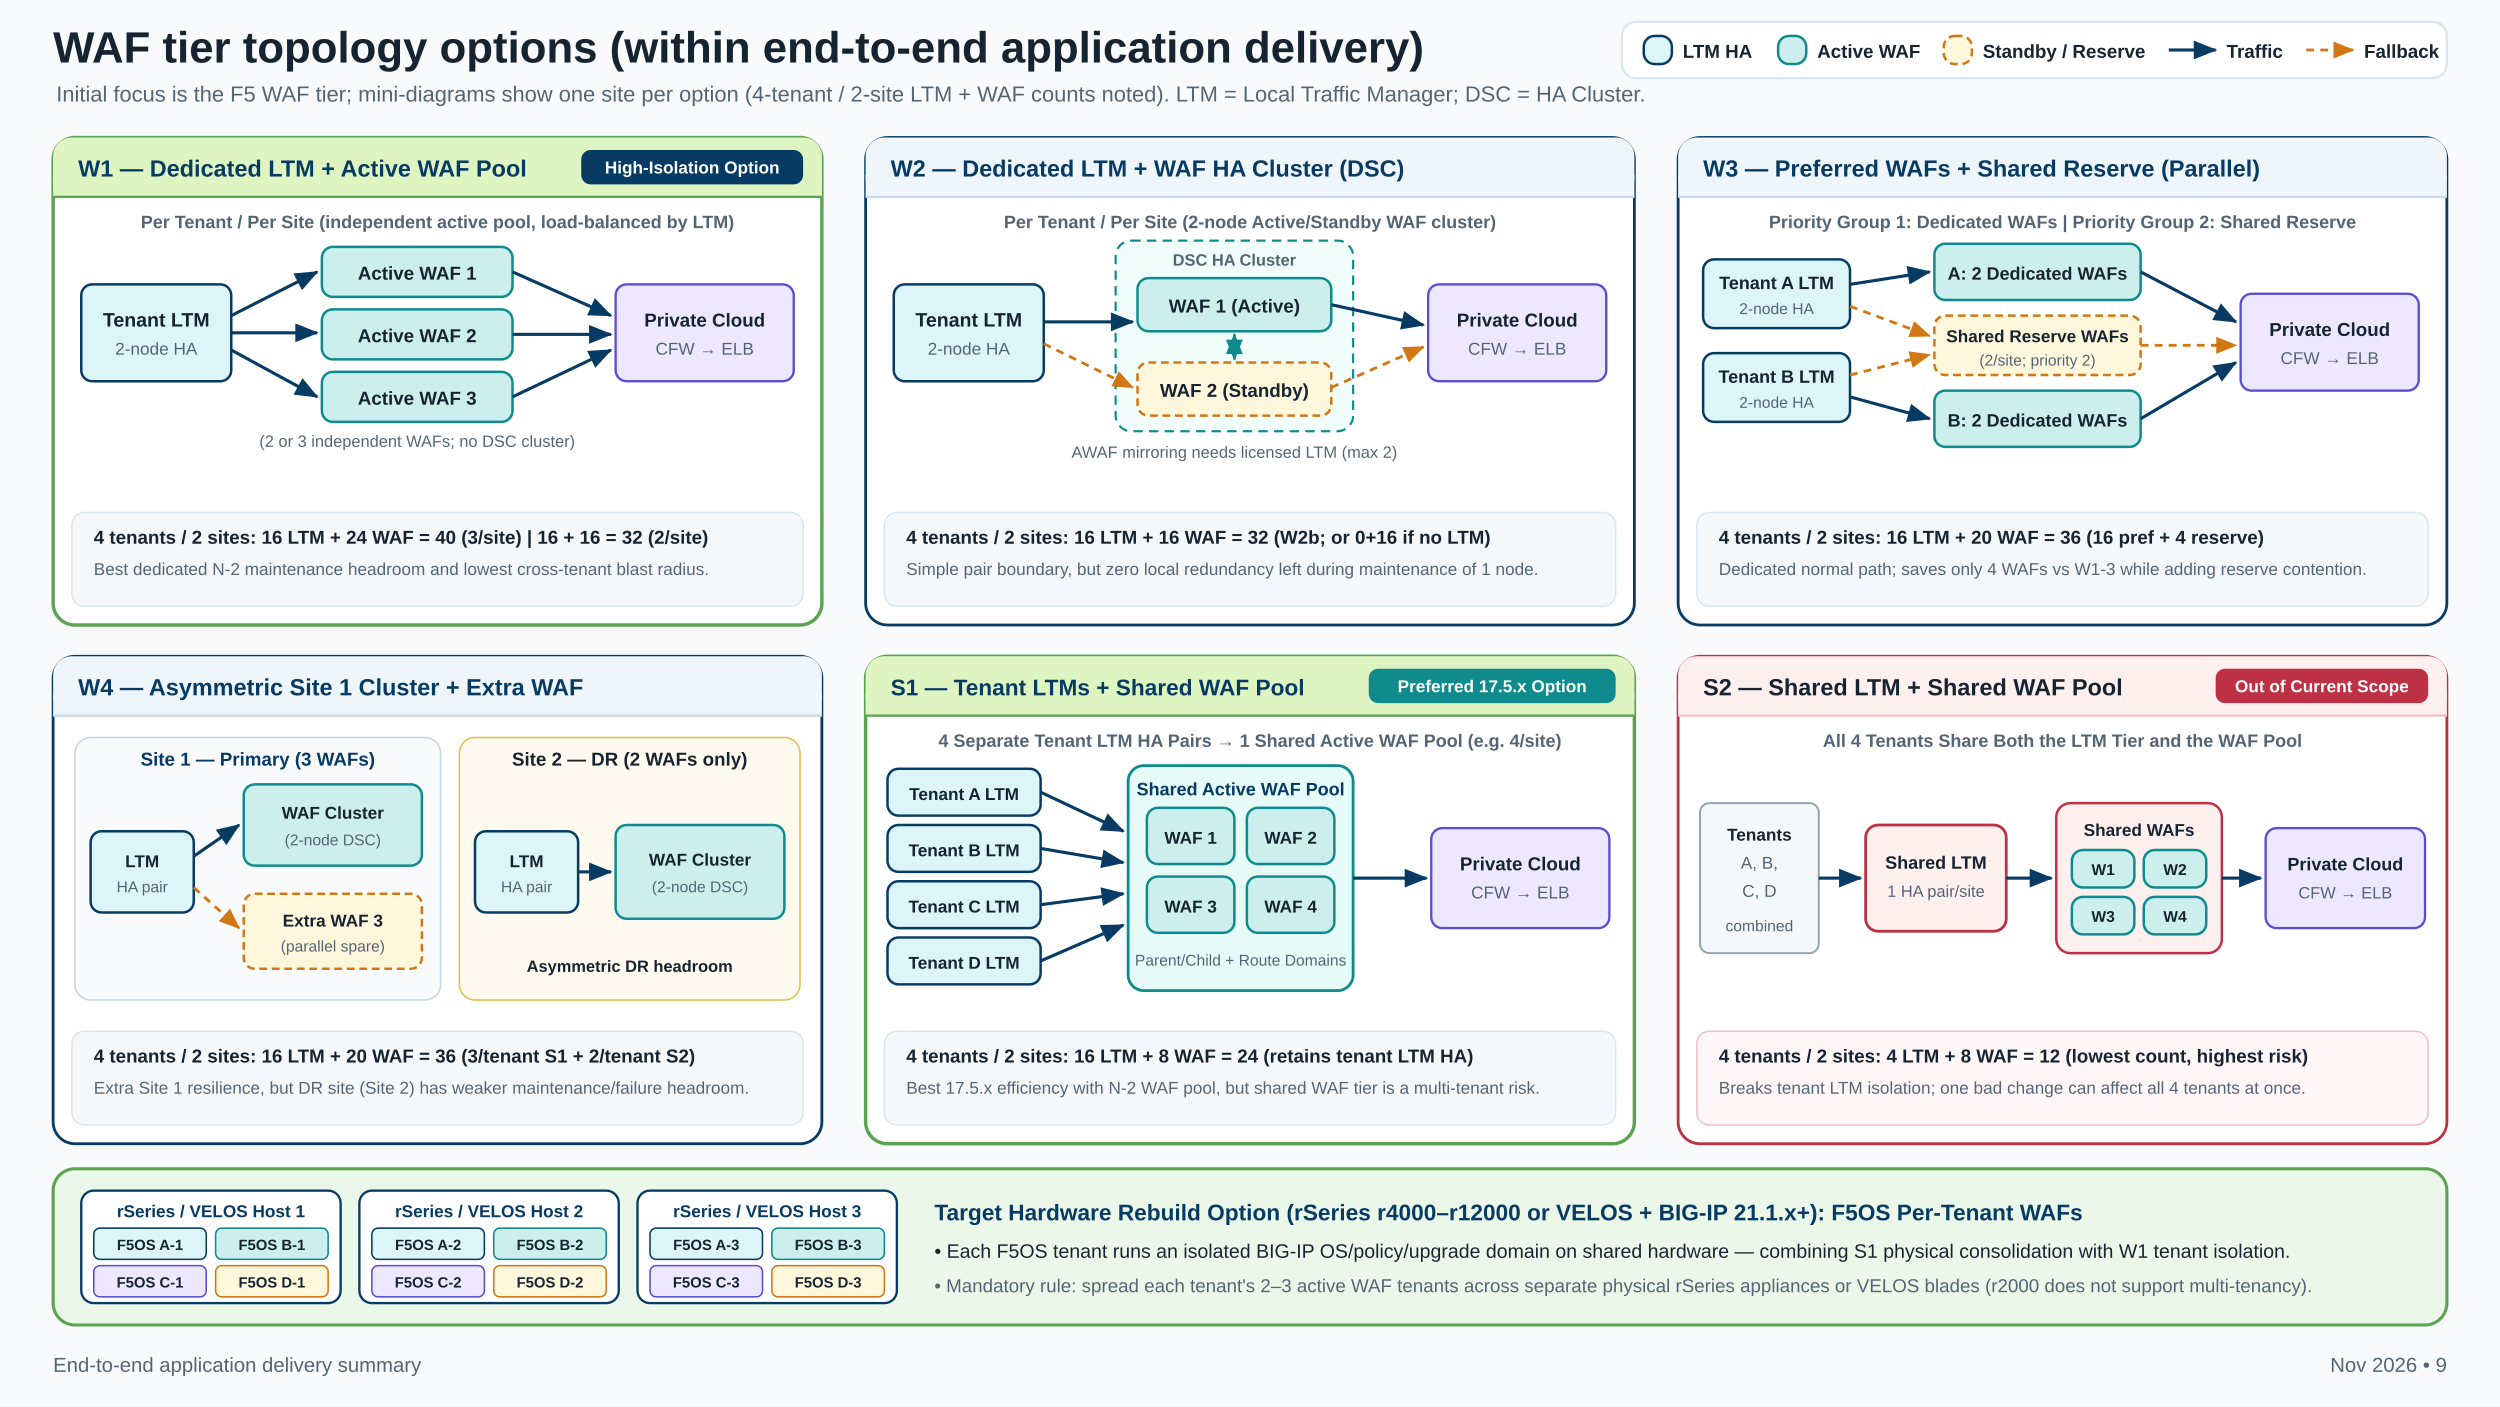
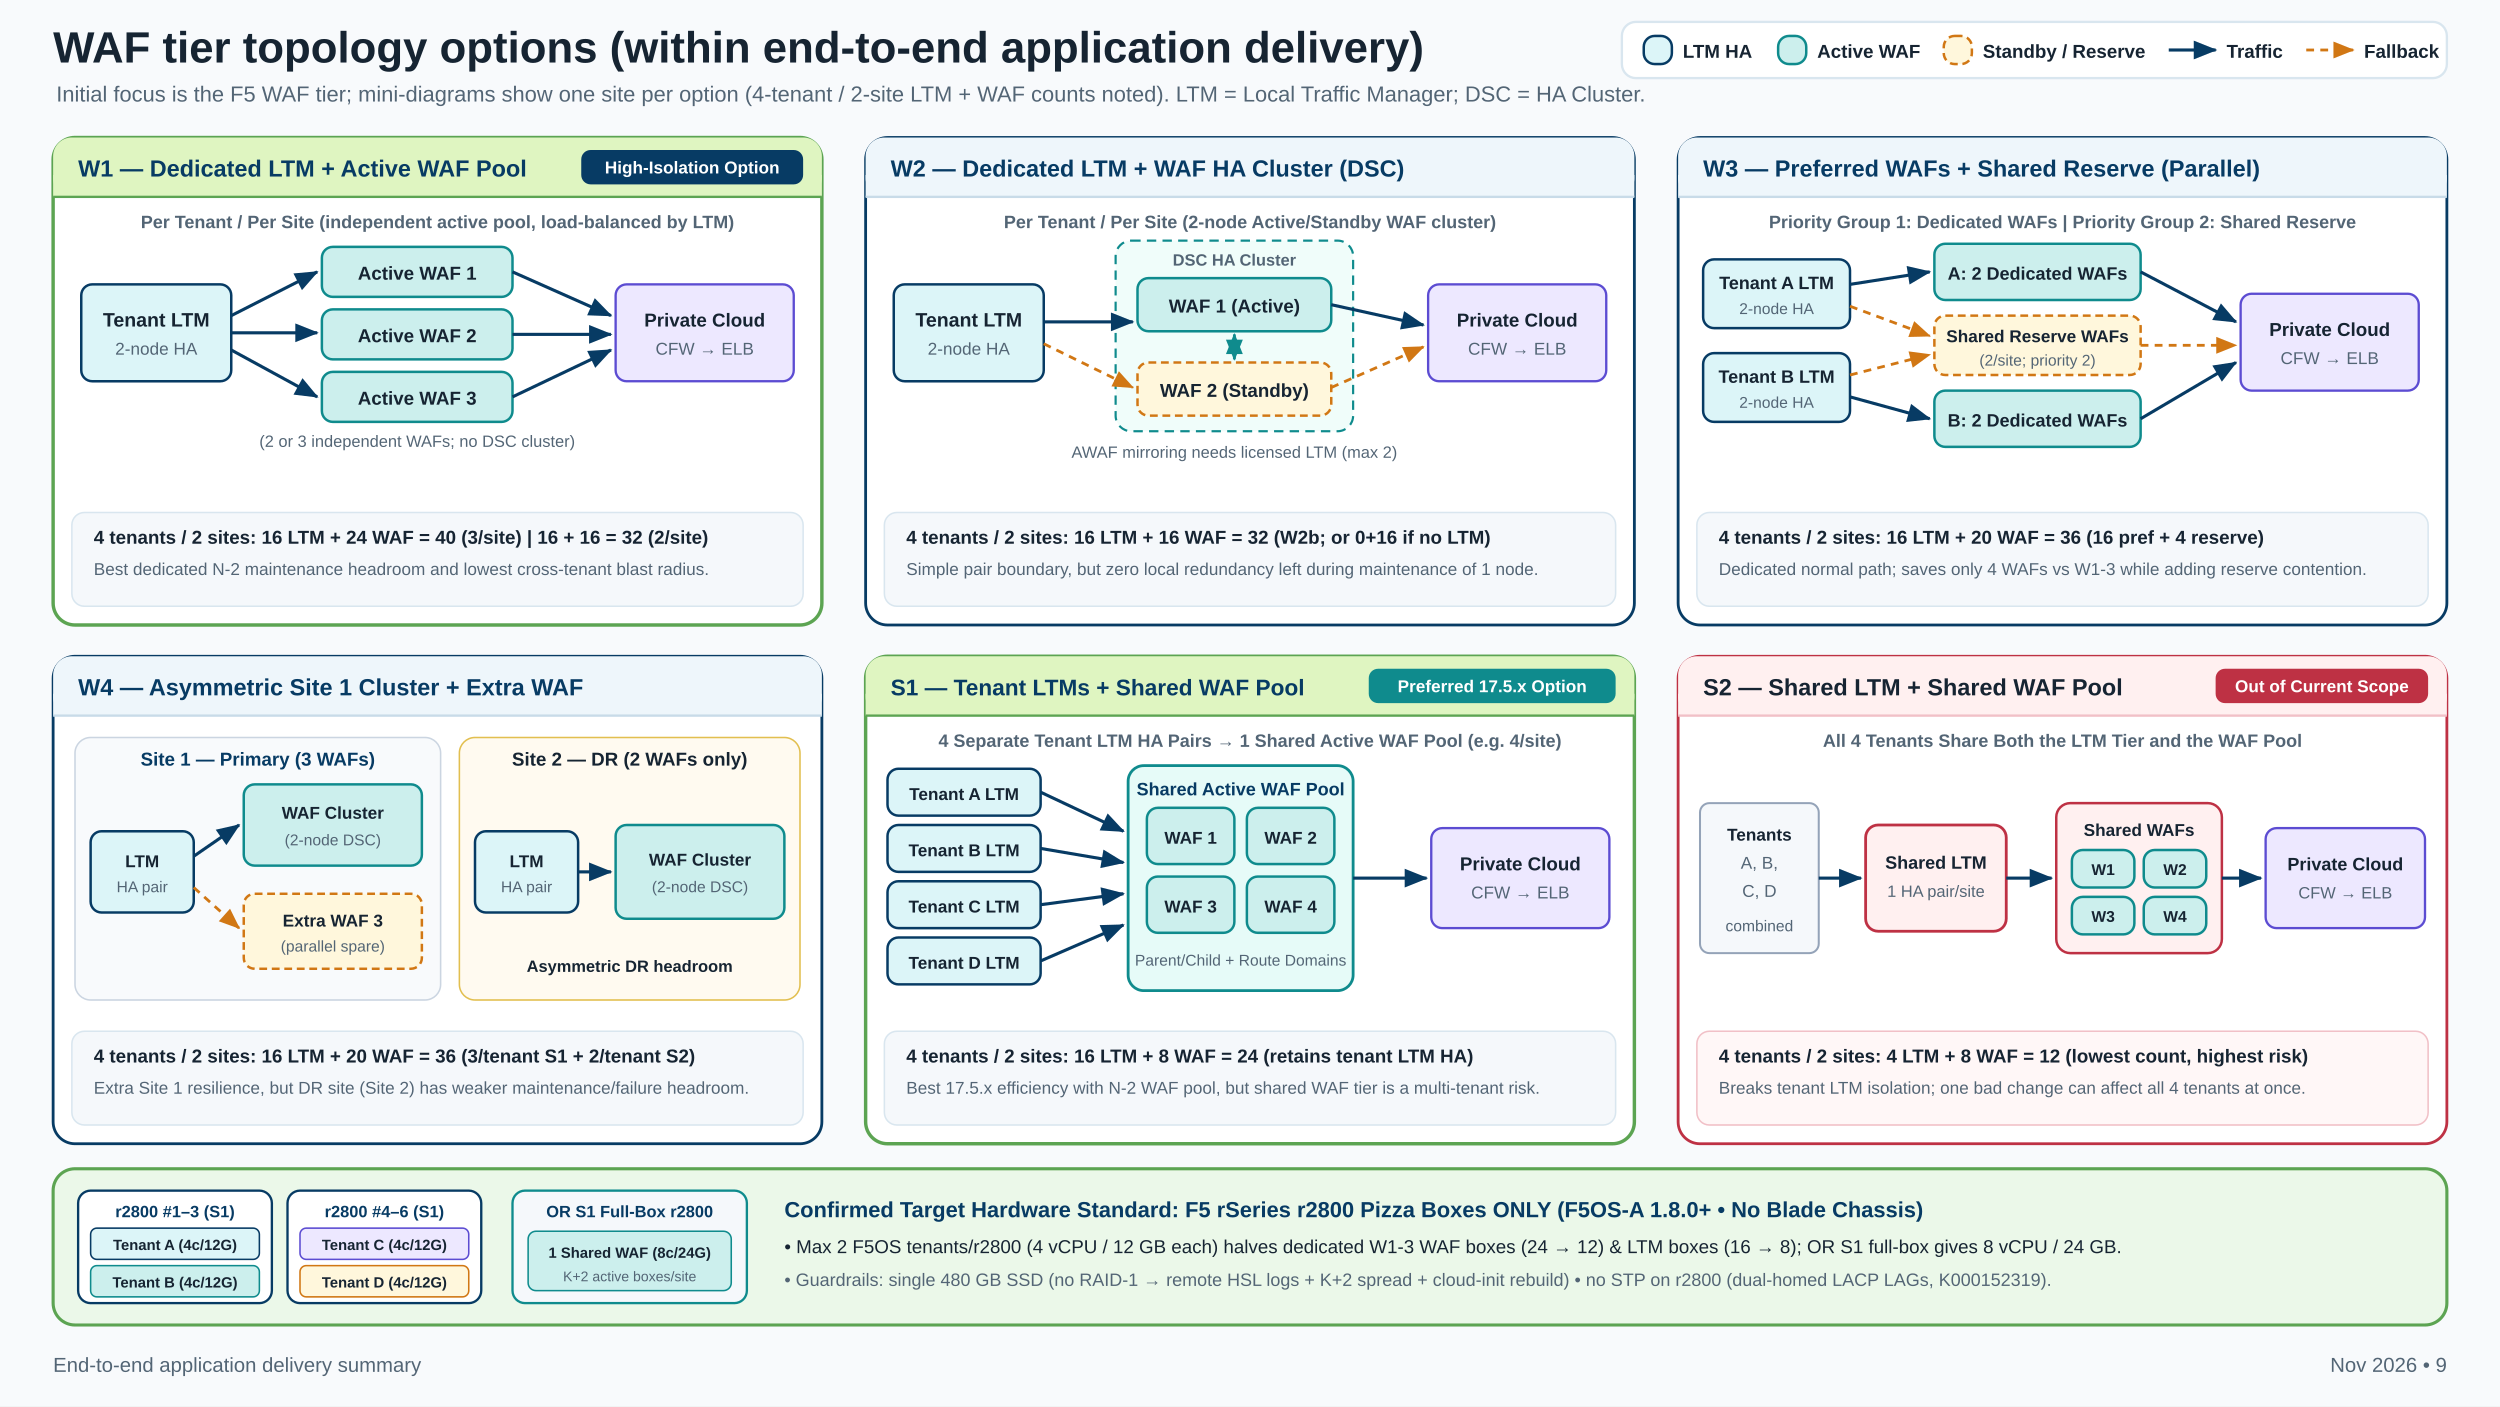
<svg xmlns="http://www.w3.org/2000/svg" width="1600" height="900" viewBox="0 0 1600 900">
  <defs>
    <marker id="arr" markerWidth="8" markerHeight="8" refX="7" refY="3" orient="auto">
      <path d="M0,0 L0,6 L7.5,3 z" fill="#073b64" />
    </marker>
    <marker id="arrT" markerWidth="8" markerHeight="8" refX="7" refY="3" orient="auto">
      <path d="M0,0 L0,6 L7.5,3 z" fill="#0f8b8d" />
    </marker>
    <marker id="arrTS" markerWidth="8" markerHeight="8" refX="0.5" refY="3" orient="auto">
      <path d="M7.5,0 L7.5,6 L0,3 z" fill="#0f8b8d" />
    </marker>
    <marker id="arrO" markerWidth="8" markerHeight="8" refX="7" refY="3" orient="auto">
      <path d="M0,0 L0,6 L7.5,3 z" fill="#d17714" />
    </marker>
    <style>
    .t{font-family:Liberation Sans,Arial,sans-serif;fill:#162432}
    .sub{font-family:Liberation Sans,Arial,sans-serif;fill:#536575}
    .h{font-family:Liberation Sans,Arial,sans-serif;fill:#ffffff;font-weight:bold}
    .hd{font-family:Liberation Sans,Arial,sans-serif;fill:#073b64;font-weight:bold}
    .ltm{fill:#dcf5f8;stroke:#073b64;stroke-width:1.6;rx:7}
    .waf{fill:#ccefed;stroke:#0f8b8d;stroke-width:1.6;rx:7}
    .res{fill:#fff7dc;stroke:#d17714;stroke-width:1.6;stroke-dasharray:5 3;rx:7}
    .cfw{fill:#ede8ff;stroke:#5c4cd2;stroke-width:1.5;rx:7}
    .ten{fill:#f5f8fb;stroke:#94a3b8;stroke-width:1.3;rx:6}
    .fl{stroke:#073b64;stroke-width:2.0;fill:none;marker-end:url(#arr)}
    .flO{stroke:#d17714;stroke-width:1.8;fill:none;stroke-dasharray:5 4;marker-end:url(#arrO)}
    .sy{stroke:#0f8b8d;stroke-width:1.8;fill:none;stroke-dasharray:4 3;marker-start:url(#arrTS);marker-end:url(#arrT)}
  </style>
  </defs>
  <rect width="1600" height="900" fill="#f8fafc" />
  <text x="34" y="40" class="t" font-size="28" font-weight="bold" fill="#073b64">WAF tier topology options (within end-to-end application delivery)</text>
  <text x="36" y="65" class="sub" font-size="14">Initial focus is the F5 WAF tier; mini-diagrams show one site per option (4-tenant / 2-site LTM + WAF counts noted). LTM = Local Traffic Manager; DSC = HA Cluster.</text>
  <rect x="1038" y="14" width="528" height="36" rx="9" fill="#ffffff" stroke="#d9e6ef" stroke-width="1.5" />
  <rect x="1052" y="23" width="18" height="18" class="ltm" />
  <text x="1077" y="37" class="t" font-size="12" font-weight="bold">LTM HA</text>
  <rect x="1138" y="23" width="18" height="18" class="waf" />
  <text x="1163" y="37" class="t" font-size="12" font-weight="bold">Active WAF</text>
  <rect x="1244" y="23" width="18" height="18" class="res" />
  <text x="1269" y="37" class="t" font-size="12" font-weight="bold">Standby / Reserve</text>
  <line x1="1388" y1="32" x2="1418" y2="32" class="fl" />
  <text x="1425" y="37" class="t" font-size="12" font-weight="bold">Traffic</text>
  <line x1="1476" y1="32" x2="1506" y2="32" class="flO" />
  <text x="1513" y="37" class="t" font-size="12" font-weight="bold">Fallback</text>
  <rect x="34" y="88" width="492" height="312" rx="14" fill="#ffffff" stroke="#5ca452" stroke-width="2.2" />
  <rect x="34" y="88" width="492" height="38" rx="12" fill="#dff5c1" />
  <rect x="34" y="112" width="492" height="14" fill="#dff5c1" />
  <line x1="34" y1="126" x2="526" y2="126" stroke="#5ca452" stroke-width="1.5" />
  <text x="50" y="113" class="hd" font-size="15">W1 — Dedicated LTM + Active WAF Pool</text>
  <rect x="372" y="96" width="142" height="22" rx="6" fill="#073b64" />
  <text x="443" y="111" text-anchor="middle" class="h" font-size="11">High-Isolation Option</text>
  <text x="280" y="146" text-anchor="middle" class="sub" font-size="11.5" font-weight="bold">Per Tenant / Per Site (independent active pool, load-balanced by LTM)</text>
  <rect x="52" y="182" width="96" height="62" class="ltm" />
  <text x="100" y="209" text-anchor="middle" class="t" font-size="12.5" font-weight="bold">Tenant LTM</text>
  <text x="100" y="227" text-anchor="middle" class="sub" font-size="11">2-node HA</text>
  <rect x="206" y="158" width="122" height="32" class="waf" />
  <text x="267" y="179" text-anchor="middle" class="t" font-size="12" font-weight="bold">Active WAF 1</text>
  <rect x="206" y="198" width="122" height="32" class="waf" />
  <text x="267" y="219" text-anchor="middle" class="t" font-size="12" font-weight="bold">Active WAF 2</text>
  <rect x="206" y="238" width="122" height="32" class="waf" />
  <text x="267" y="259" text-anchor="middle" class="t" font-size="12" font-weight="bold">Active WAF 3</text>
  <text x="267" y="286" text-anchor="middle" class="sub" font-size="10.5">(2 or 3 independent WAFs; no DSC cluster)</text>
  <rect x="394" y="182" width="114" height="62" class="cfw" />
  <text x="451" y="209" text-anchor="middle" class="t" font-size="12" font-weight="bold">Private Cloud</text>
  <text x="451" y="227" text-anchor="middle" class="sub" font-size="11">CFW → ELB</text>
  <path d="M148 202 L203 174" class="fl" />
  <path d="M148 213 H203" class="fl" />
  <path d="M148 224 L203 254" class="fl" />
  <path d="M328 174 L391 202" class="fl" />
  <path d="M328 214 H391" class="fl" />
  <path d="M328 254 L391 224" class="fl" />
  <rect x="46" y="328" width="468" height="60" rx="8" fill="#f5f8fb" stroke="#d9e6ef" />
  <text x="60" y="348" class="t" font-size="12" font-weight="bold">4 tenants / 2 sites: 16 LTM + 24 WAF = 40 (3/site) | 16 + 16 = 32 (2/site)</text>
  <text x="60" y="368" class="sub" font-size="11">Best dedicated N-2 maintenance headroom and lowest cross-tenant blast radius.</text>
  <rect x="554" y="88" width="492" height="312" rx="14" fill="#ffffff" stroke="#073b64" stroke-width="1.8" />
  <rect x="554" y="88" width="492" height="38" rx="12" fill="#eef6fb" />
  <rect x="554" y="112" width="492" height="14" fill="#eef6fb" />
  <line x1="554" y1="126" x2="1046" y2="126" stroke="#c8dbe8" stroke-width="1.5" />
  <text x="570" y="113" class="hd" font-size="15">W2 — Dedicated LTM + WAF HA Cluster (DSC)</text>
  <text x="800" y="146" text-anchor="middle" class="sub" font-size="11.5" font-weight="bold">Per Tenant / Per Site (2-node Active/Standby WAF cluster)</text>
  <rect x="572" y="182" width="96" height="62" class="ltm" />
  <text x="620" y="209" text-anchor="middle" class="t" font-size="12.5" font-weight="bold">Tenant LTM</text>
  <text x="620" y="227" text-anchor="middle" class="sub" font-size="11">2-node HA</text>
  <rect x="714" y="154" width="152" height="122" rx="10" fill="#f0fdfa" stroke="#0f8b8d" stroke-width="1.4" stroke-dasharray="6 4" />
  <text x="790" y="170" text-anchor="middle" class="sub" font-size="10.5" font-weight="bold">DSC HA Cluster</text>
  <rect x="728" y="178" width="124" height="34" class="waf" />
  <text x="790" y="200" text-anchor="middle" class="t" font-size="12" font-weight="bold">WAF 1 (Active)</text>
  <path d="M790 214 V230" class="sy" />
  <rect x="728" y="232" width="124" height="34" class="res" />
  <text x="790" y="254" text-anchor="middle" class="t" font-size="12" font-weight="bold">WAF 2 (Standby)</text>
  <text x="790" y="293" text-anchor="middle" class="sub" font-size="10.5">AWAF mirroring needs licensed LTM (max 2)</text>
  <rect x="914" y="182" width="114" height="62" class="cfw" />
  <text x="971" y="209" text-anchor="middle" class="t" font-size="12" font-weight="bold">Private Cloud</text>
  <text x="971" y="227" text-anchor="middle" class="sub" font-size="11">CFW → ELB</text>
  <path d="M668 206 H725" class="fl" />
  <path d="M668 220 L725 248" class="flO" />
  <path d="M852 195 L911 208" class="fl" />
  <path d="M852 248 L911 222" class="flO" />
  <rect x="566" y="328" width="468" height="60" rx="8" fill="#f5f8fb" stroke="#d9e6ef" />
  <text x="580" y="348" class="t" font-size="12" font-weight="bold">4 tenants / 2 sites: 16 LTM + 16 WAF = 32 (W2b; or 0+16 if no LTM)</text>
  <text x="580" y="368" class="sub" font-size="11">Simple pair boundary, but zero local redundancy left during maintenance of 1 node.</text>
  <rect x="1074" y="88" width="492" height="312" rx="14" fill="#ffffff" stroke="#073b64" stroke-width="1.8" />
  <rect x="1074" y="88" width="492" height="38" rx="12" fill="#eef6fb" />
  <rect x="1074" y="112" width="492" height="14" fill="#eef6fb" />
  <line x1="1074" y1="126" x2="1566" y2="126" stroke="#c8dbe8" stroke-width="1.5" />
  <text x="1090" y="113" class="hd" font-size="15">W3 — Preferred WAFs + Shared Reserve (Parallel)</text>
  <text x="1320" y="146" text-anchor="middle" class="sub" font-size="11.5" font-weight="bold">Priority Group 1: Dedicated WAFs  |  Priority Group 2: Shared Reserve</text>
  <rect x="1090" y="166" width="94" height="44" class="ltm" />
  <text x="1137" y="185" text-anchor="middle" class="t" font-size="11.5" font-weight="bold">Tenant A LTM</text>
  <text x="1137" y="201" text-anchor="middle" class="sub" font-size="10">2-node HA</text>
  <rect x="1090" y="226" width="94" height="44" class="ltm" />
  <text x="1137" y="245" text-anchor="middle" class="t" font-size="11.5" font-weight="bold">Tenant B LTM</text>
  <text x="1137" y="261" text-anchor="middle" class="sub" font-size="10">2-node HA</text>
  <rect x="1238" y="156" width="132" height="36" class="waf" />
  <text x="1304" y="179" text-anchor="middle" class="t" font-size="11.5" font-weight="bold">A: 2 Dedicated WAFs</text>
  <rect x="1238" y="202" width="132" height="38" class="res" />
  <text x="1304" y="219" text-anchor="middle" class="t" font-size="11" font-weight="bold">Shared Reserve WAFs</text>
  <text x="1304" y="234" text-anchor="middle" class="sub" font-size="10">(2/site; priority 2)</text>
  <rect x="1238" y="250" width="132" height="36" class="waf" />
  <text x="1304" y="273" text-anchor="middle" class="t" font-size="11.5" font-weight="bold">B: 2 Dedicated WAFs</text>
  <rect x="1434" y="188" width="114" height="62" class="cfw" />
  <text x="1491" y="215" text-anchor="middle" class="t" font-size="12" font-weight="bold">Private Cloud</text>
  <text x="1491" y="233" text-anchor="middle" class="sub" font-size="11">CFW → ELB</text>
  <path d="M1184 182 L1235 174" class="fl" />
  <path d="M1184 196 L1235 215" class="flO" />
  <path d="M1184 254 L1235 268" class="fl" />
  <path d="M1184 240 L1235 227" class="flO" />
  <path d="M1370 174 L1431 206" class="fl" />
  <path d="M1370 221 H1431" class="flO" />
  <path d="M1370 268 L1431 232" class="fl" />
  <rect x="1086" y="328" width="468" height="60" rx="8" fill="#f5f8fb" stroke="#d9e6ef" />
  <text x="1100" y="348" class="t" font-size="12" font-weight="bold">4 tenants / 2 sites: 16 LTM + 20 WAF = 36 (16 pref + 4 reserve)</text>
  <text x="1100" y="368" class="sub" font-size="11">Dedicated normal path; saves only 4 WAFs vs W1-3 while adding reserve contention.</text>
  <rect x="34" y="420" width="492" height="312" rx="14" fill="#ffffff" stroke="#073b64" stroke-width="1.8" />
  <rect x="34" y="420" width="492" height="38" rx="12" fill="#eef6fb" />
  <rect x="34" y="444" width="492" height="14" fill="#eef6fb" />
  <line x1="34" y1="458" x2="526" y2="458" stroke="#c8dbe8" stroke-width="1.5" />
  <text x="50" y="445" class="hd" font-size="15">W4 — Asymmetric Site 1 Cluster + Extra WAF</text>
  <rect x="48" y="472" width="234" height="168" rx="10" fill="#f8fafc" stroke="#cbd5e1" />
  <text x="165" y="490" text-anchor="middle" class="hd" font-size="12">Site 1 — Primary (3 WAFs)</text>
  <rect x="58" y="532" width="66" height="52" class="ltm" />
  <text x="91" y="555" text-anchor="middle" class="t" font-size="11" font-weight="bold">LTM</text>
  <text x="91" y="571" text-anchor="middle" class="sub" font-size="10">HA pair</text>
  <rect x="156" y="502" width="114" height="52" class="waf" />
  <text x="213" y="524" text-anchor="middle" class="t" font-size="11" font-weight="bold">WAF Cluster</text>
  <text x="213" y="541" text-anchor="middle" class="sub" font-size="10">(2-node DSC)</text>
  <rect x="156" y="572" width="114" height="48" class="res" />
  <text x="213" y="593" text-anchor="middle" class="t" font-size="11" font-weight="bold">Extra WAF 3</text>
  <text x="213" y="609" text-anchor="middle" class="sub" font-size="10">(parallel spare)</text>
  <path d="M124 548 L153 528" class="fl" />
  <path d="M124 568 L153 594" class="flO" />
  <rect x="294" y="472" width="218" height="168" rx="10" fill="#fffaf0" stroke="#e2bf50" />
  <text x="403" y="490" text-anchor="middle" class="t" font-size="12" font-weight="bold" fill="#b45309">Site 2 — DR (2 WAFs only)</text>
  <rect x="304" y="532" width="66" height="52" class="ltm" />
  <text x="337" y="555" text-anchor="middle" class="t" font-size="11" font-weight="bold">LTM</text>
  <text x="337" y="571" text-anchor="middle" class="sub" font-size="10">HA pair</text>
  <rect x="394" y="528" width="108" height="60" class="waf" />
  <text x="448" y="554" text-anchor="middle" class="t" font-size="11" font-weight="bold">WAF Cluster</text>
  <text x="448" y="571" text-anchor="middle" class="sub" font-size="10">(2-node DSC)</text>
  <path d="M370 558 H391" class="fl" />
  <text x="403" y="622" text-anchor="middle" class="t" font-size="10.5" font-weight="bold" fill="#b45309">Asymmetric DR headroom</text>
  <rect x="46" y="660" width="468" height="60" rx="8" fill="#f5f8fb" stroke="#d9e6ef" />
  <text x="60" y="680" class="t" font-size="12" font-weight="bold">4 tenants / 2 sites: 16 LTM + 20 WAF = 36 (3/tenant S1 + 2/tenant S2)</text>
  <text x="60" y="700" class="sub" font-size="11">Extra Site 1 resilience, but DR site (Site 2) has weaker maintenance/failure headroom.</text>
  <rect x="554" y="420" width="492" height="312" rx="14" fill="#ffffff" stroke="#5ca452" stroke-width="2.2" />
  <rect x="554" y="420" width="492" height="38" rx="12" fill="#dff5c1" />
  <rect x="554" y="444" width="492" height="14" fill="#dff5c1" />
  <line x1="554" y1="458" x2="1046" y2="458" stroke="#5ca452" stroke-width="1.5" />
  <text x="570" y="445" class="hd" font-size="14.5">S1 — Tenant LTMs + Shared WAF Pool</text>
  <rect x="876" y="428" width="158" height="22" rx="6" fill="#0f8b8d" />
  <text x="955" y="443" text-anchor="middle" class="h" font-size="11">Preferred 17.5.x Option</text>
  <text x="800" y="478" text-anchor="middle" class="sub" font-size="11.5" font-weight="bold">4 Separate Tenant LTM HA Pairs → 1 Shared Active WAF Pool (e.g. 4/site)</text>
  <rect x="568" y="492" width="98" height="30" class="ltm" />
  <text x="617" y="512" text-anchor="middle" class="t" font-size="11" font-weight="bold">Tenant A LTM</text>
  <rect x="568" y="528" width="98" height="30" class="ltm" />
  <text x="617" y="548" text-anchor="middle" class="t" font-size="11" font-weight="bold">Tenant B LTM</text>
  <rect x="568" y="564" width="98" height="30" class="ltm" />
  <text x="617" y="584" text-anchor="middle" class="t" font-size="11" font-weight="bold">Tenant C LTM</text>
  <rect x="568" y="600" width="98" height="30" class="ltm" />
  <text x="617" y="620" text-anchor="middle" class="t" font-size="11" font-weight="bold">Tenant D LTM</text>
  <rect x="722" y="490" width="144" height="144" rx="10" fill="#e6fbf8" stroke="#0f8b8d" stroke-width="1.8" />
  <text x="794" y="509" text-anchor="middle" class="hd" font-size="11.5">Shared Active WAF Pool</text>
  <rect x="734" y="517" width="56" height="36" class="waf" />
  <text x="762" y="540" text-anchor="middle" class="t" font-size="11" font-weight="bold">WAF 1</text>
  <rect x="798" y="517" width="56" height="36" class="waf" />
  <text x="826" y="540" text-anchor="middle" class="t" font-size="11" font-weight="bold">WAF 2</text>
  <rect x="734" y="561" width="56" height="36" class="waf" />
  <text x="762" y="584" text-anchor="middle" class="t" font-size="11" font-weight="bold">WAF 3</text>
  <rect x="798" y="561" width="56" height="36" class="waf" />
  <text x="826" y="584" text-anchor="middle" class="t" font-size="11" font-weight="bold">WAF 4</text>
  <text x="794" y="618" text-anchor="middle" class="sub" font-size="10">Parent/Child + Route Domains</text>
  <rect x="916" y="530" width="114" height="64" class="cfw" />
  <text x="973" y="557" text-anchor="middle" class="t" font-size="12" font-weight="bold">Private Cloud</text>
  <text x="973" y="575" text-anchor="middle" class="sub" font-size="11">CFW → ELB</text>
  <path d="M666 507 L719 532" class="fl" />
  <path d="M666 543 L719 552" class="fl" />
  <path d="M666 579 L719 572" class="fl" />
  <path d="M666 615 L719 592" class="fl" />
  <path d="M866 562 H913" class="fl" />
  <rect x="566" y="660" width="468" height="60" rx="8" fill="#f5f8fb" stroke="#d9e6ef" />
  <text x="580" y="680" class="t" font-size="12" font-weight="bold">4 tenants / 2 sites: 16 LTM + 8 WAF = 24 (retains tenant LTM HA)</text>
  <text x="580" y="700" class="sub" font-size="11">Best 17.5.x efficiency with N-2 WAF pool, but shared WAF tier is a multi-tenant risk.</text>
  <rect x="1074" y="420" width="492" height="312" rx="14" fill="#ffffff" stroke="#be3144" stroke-width="1.8" />
  <rect x="1074" y="420" width="492" height="38" rx="12" fill="#fff0f0" />
  <rect x="1074" y="444" width="492" height="14" fill="#fff0f0" />
  <line x1="1074" y1="458" x2="1566" y2="458" stroke="#f1c0c7" stroke-width="1.5" />
  <text x="1090" y="445" class="t" font-size="15" font-weight="bold" fill="#9f1239">S2 — Shared LTM + Shared WAF Pool</text>
  <rect x="1418" y="428" width="136" height="22" rx="6" fill="#be3144" />
  <text x="1486" y="443" text-anchor="middle" class="h" font-size="11">Out of Current Scope</text>
  <text x="1320" y="478" text-anchor="middle" class="sub" font-size="11.5" font-weight="bold">All 4 Tenants Share Both the LTM Tier and the WAF Pool</text>
  <rect x="1088" y="514" width="76" height="96" class="ten" />
  <text x="1126" y="538" text-anchor="middle" class="t" font-size="11" font-weight="bold">Tenants</text>
  <text x="1126" y="556" text-anchor="middle" class="sub" font-size="11">A, B,</text>
  <text x="1126" y="574" text-anchor="middle" class="sub" font-size="11">C, D</text>
  <text x="1126" y="596" text-anchor="middle" class="sub" font-size="10">combined</text>
  <rect x="1194" y="528" width="90" height="68" fill="#fff0f0" stroke="#be3144" stroke-width="1.8" rx="8" />
  <text x="1239" y="556" text-anchor="middle" class="t" font-size="11.5" font-weight="bold">Shared LTM</text>
  <text x="1239" y="574" text-anchor="middle" class="sub" font-size="10.5">1 HA pair/site</text>
  <rect x="1316" y="514" width="106" height="96" rx="9" fill="#fff0f0" stroke="#be3144" stroke-width="1.6" />
  <text x="1369" y="535" text-anchor="middle" class="t" font-size="11" font-weight="bold">Shared WAFs</text>
  <rect x="1326" y="544" width="40" height="24" class="waf" />
  <text x="1346" y="560" text-anchor="middle" class="t" font-size="10" font-weight="bold">W1</text>
  <rect x="1372" y="544" width="40" height="24" class="waf" />
  <text x="1392" y="560" text-anchor="middle" class="t" font-size="10" font-weight="bold">W2</text>
  <rect x="1326" y="574" width="40" height="24" class="waf" />
  <text x="1346" y="590" text-anchor="middle" class="t" font-size="10" font-weight="bold">W3</text>
  <rect x="1372" y="574" width="40" height="24" class="waf" />
  <text x="1392" y="590" text-anchor="middle" class="t" font-size="10" font-weight="bold">W4</text>
  <rect x="1450" y="530" width="102" height="64" class="cfw" />
  <text x="1501" y="557" text-anchor="middle" class="t" font-size="11.5" font-weight="bold">Private Cloud</text>
  <text x="1501" y="575" text-anchor="middle" class="sub" font-size="10.5">CFW → ELB</text>
  <path d="M1164 562 H1191" class="fl" />
  <path d="M1284 562 H1313" class="fl" />
  <path d="M1422 562 H1447" class="fl" />
  <rect x="1086" y="660" width="468" height="60" rx="8" fill="#fff7f7" stroke="#f1c0c7" />
  <text x="1100" y="680" class="t" font-size="12" font-weight="bold">4 tenants / 2 sites: 4 LTM + 8 WAF = 12 (lowest count, highest risk)</text>
  <text x="1100" y="700" class="sub" font-size="11">Breaks tenant LTM isolation; one bad change can affect all 4 tenants at once.</text>
  <rect x="34" y="748" width="1532" height="100" rx="14" fill="#ebf8e9" stroke="#5ca452" stroke-width="2" />
-   <rect x="52" y="762" width="166" height="72" rx="8" fill="#ffffff" stroke="#073b64" stroke-width="1.5" />
-   <text x="135" y="779" text-anchor="middle" class="hd" font-size="11">rSeries / VELOS Host 1</text>
-   <rect x="60" y="786" width="72" height="20" rx="4" fill="#dcf5f8" stroke="#073b64" />
-   <text x="96" y="800" text-anchor="middle" class="t" font-size="9.5" font-weight="bold">F5OS A-1</text>
-   <rect x="138" y="786" width="72" height="20" rx="4" fill="#ccefed" stroke="#0f8b8d" />
-   <text x="174" y="800" text-anchor="middle" class="t" font-size="9.5" font-weight="bold">F5OS B-1</text>
-   <rect x="60" y="810" width="72" height="20" rx="4" fill="#ede8ff" stroke="#5c4cd2" />
-   <text x="96" y="824" text-anchor="middle" class="t" font-size="9.5" font-weight="bold">F5OS C-1</text>
-   <rect x="138" y="810" width="72" height="20" rx="4" fill="#fff7dc" stroke="#d17714" />
-   <text x="174" y="824" text-anchor="middle" class="t" font-size="9.5" font-weight="bold">F5OS D-1</text>
-   <rect x="230" y="762" width="166" height="72" rx="8" fill="#ffffff" stroke="#073b64" stroke-width="1.5" />
-   <text x="313" y="779" text-anchor="middle" class="hd" font-size="11">rSeries / VELOS Host 2</text>
-   <rect x="238" y="786" width="72" height="20" rx="4" fill="#dcf5f8" stroke="#073b64" />
-   <text x="274" y="800" text-anchor="middle" class="t" font-size="9.5" font-weight="bold">F5OS A-2</text>
-   <rect x="316" y="786" width="72" height="20" rx="4" fill="#ccefed" stroke="#0f8b8d" />
-   <text x="352" y="800" text-anchor="middle" class="t" font-size="9.5" font-weight="bold">F5OS B-2</text>
-   <rect x="238" y="810" width="72" height="20" rx="4" fill="#ede8ff" stroke="#5c4cd2" />
-   <text x="274" y="824" text-anchor="middle" class="t" font-size="9.5" font-weight="bold">F5OS C-2</text>
-   <rect x="316" y="810" width="72" height="20" rx="4" fill="#fff7dc" stroke="#d17714" />
-   <text x="352" y="824" text-anchor="middle" class="t" font-size="9.5" font-weight="bold">F5OS D-2</text>
-   <rect x="408" y="762" width="166" height="72" rx="8" fill="#ffffff" stroke="#073b64" stroke-width="1.5" />
-   <text x="491" y="779" text-anchor="middle" class="hd" font-size="11">rSeries / VELOS Host 3</text>
-   <rect x="416" y="786" width="72" height="20" rx="4" fill="#dcf5f8" stroke="#073b64" />
-   <text x="452" y="800" text-anchor="middle" class="t" font-size="9.5" font-weight="bold">F5OS A-3</text>
-   <rect x="494" y="786" width="72" height="20" rx="4" fill="#ccefed" stroke="#0f8b8d" />
-   <text x="530" y="800" text-anchor="middle" class="t" font-size="9.5" font-weight="bold">F5OS B-3</text>
-   <rect x="416" y="810" width="72" height="20" rx="4" fill="#ede8ff" stroke="#5c4cd2" />
-   <text x="452" y="824" text-anchor="middle" class="t" font-size="9.5" font-weight="bold">F5OS C-3</text>
-   <rect x="494" y="810" width="72" height="20" rx="4" fill="#fff7dc" stroke="#d17714" />
-   <text x="530" y="824" text-anchor="middle" class="t" font-size="9.5" font-weight="bold">F5OS D-3</text>
-   <text x="598" y="781" class="hd" font-size="14.5">Target Hardware Rebuild Option (rSeries r4000–r12000 or VELOS + BIG-IP 21.1.x+): F5OS Per-Tenant WAFs</text>
-   <text x="598" y="805" class="t" font-size="12.5">• Each F5OS tenant runs an isolated BIG-IP OS/policy/upgrade domain on shared hardware — combining S1 physical consolidation with W1 tenant isolation.</text>
-   <text x="598" y="827" class="sub" font-size="12">• Mandatory rule: spread each tenant's 2–3 active WAF tenants across separate physical rSeries appliances or VELOS blades (r2000 does not support multi-tenancy).</text>
+   <rect x="50" y="762" width="124" height="72" rx="8" fill="#ffffff" stroke="#073b64" stroke-width="1.5" />
+   <text x="112" y="779" text-anchor="middle" class="hd" font-size="10.5">r2800 #1–3 (S1)</text>
+   <rect x="58" y="786" width="108" height="20" rx="4" fill="#dcf5f8" stroke="#073b64" />
+   <text x="112" y="800" text-anchor="middle" class="t" font-size="9.5" font-weight="bold">Tenant A (4c/12G)</text>
+   <rect x="58" y="810" width="108" height="20" rx="4" fill="#ccefed" stroke="#0f8b8d" />
+   <text x="112" y="824" text-anchor="middle" class="t" font-size="9.5" font-weight="bold">Tenant B (4c/12G)</text>
+   <rect x="184" y="762" width="124" height="72" rx="8" fill="#ffffff" stroke="#073b64" stroke-width="1.5" />
+   <text x="246" y="779" text-anchor="middle" class="hd" font-size="10.5">r2800 #4–6 (S1)</text>
+   <rect x="192" y="786" width="108" height="20" rx="4" fill="#ede8ff" stroke="#5c4cd2" />
+   <text x="246" y="800" text-anchor="middle" class="t" font-size="9.5" font-weight="bold">Tenant C (4c/12G)</text>
+   <rect x="192" y="810" width="108" height="20" rx="4" fill="#fff7dc" stroke="#d17714" />
+   <text x="246" y="824" text-anchor="middle" class="t" font-size="9.5" font-weight="bold">Tenant D (4c/12G)</text>
+   <rect x="328" y="762" width="150" height="72" rx="8" fill="#f5f8fb" stroke="#0f8b8d" stroke-width="1.5" />
+   <text x="403" y="779" text-anchor="middle" class="hd" font-size="10.5">OR S1 Full-Box r2800</text>
+   <rect x="338" y="788" width="130" height="38" rx="5" fill="#ccefed" stroke="#0f8b8d" />
+   <text x="403" y="805" text-anchor="middle" class="t" font-size="9.5" font-weight="bold">1 Shared WAF (8c/24G)</text>
+   <text x="403" y="820" text-anchor="middle" class="sub" font-size="9">K+2 active boxes/site</text>
+   <text x="502" y="779" class="hd" font-size="14">Confirmed Target Hardware Standard: F5 rSeries r2800 Pizza Boxes ONLY (F5OS-A 1.8.0+ • No Blade Chassis)</text>
+   <text x="502" y="802" class="t" font-size="12">• Max 2 F5OS tenants/r2800 (4 vCPU / 12 GB each) halves dedicated W1-3 WAF boxes (24 → 12) &amp; LTM boxes (16 → 8); OR S1 full-box gives 8 vCPU / 24 GB.</text>
+   <text x="502" y="823" class="sub" font-size="11.5">• Guardrails: single 480 GB SSD (no RAID-1 → remote HSL logs + K+2 spread + cloud-init rebuild) • no STP on r2800 (dual-homed LACP LAGs, K000152319).</text>
  <text x="34" y="878" class="sub" font-size="13">End-to-end application delivery summary</text>
  <text x="1566" y="878" text-anchor="end" class="sub" font-size="13">Nov 2026  •  9</text>
</svg>
